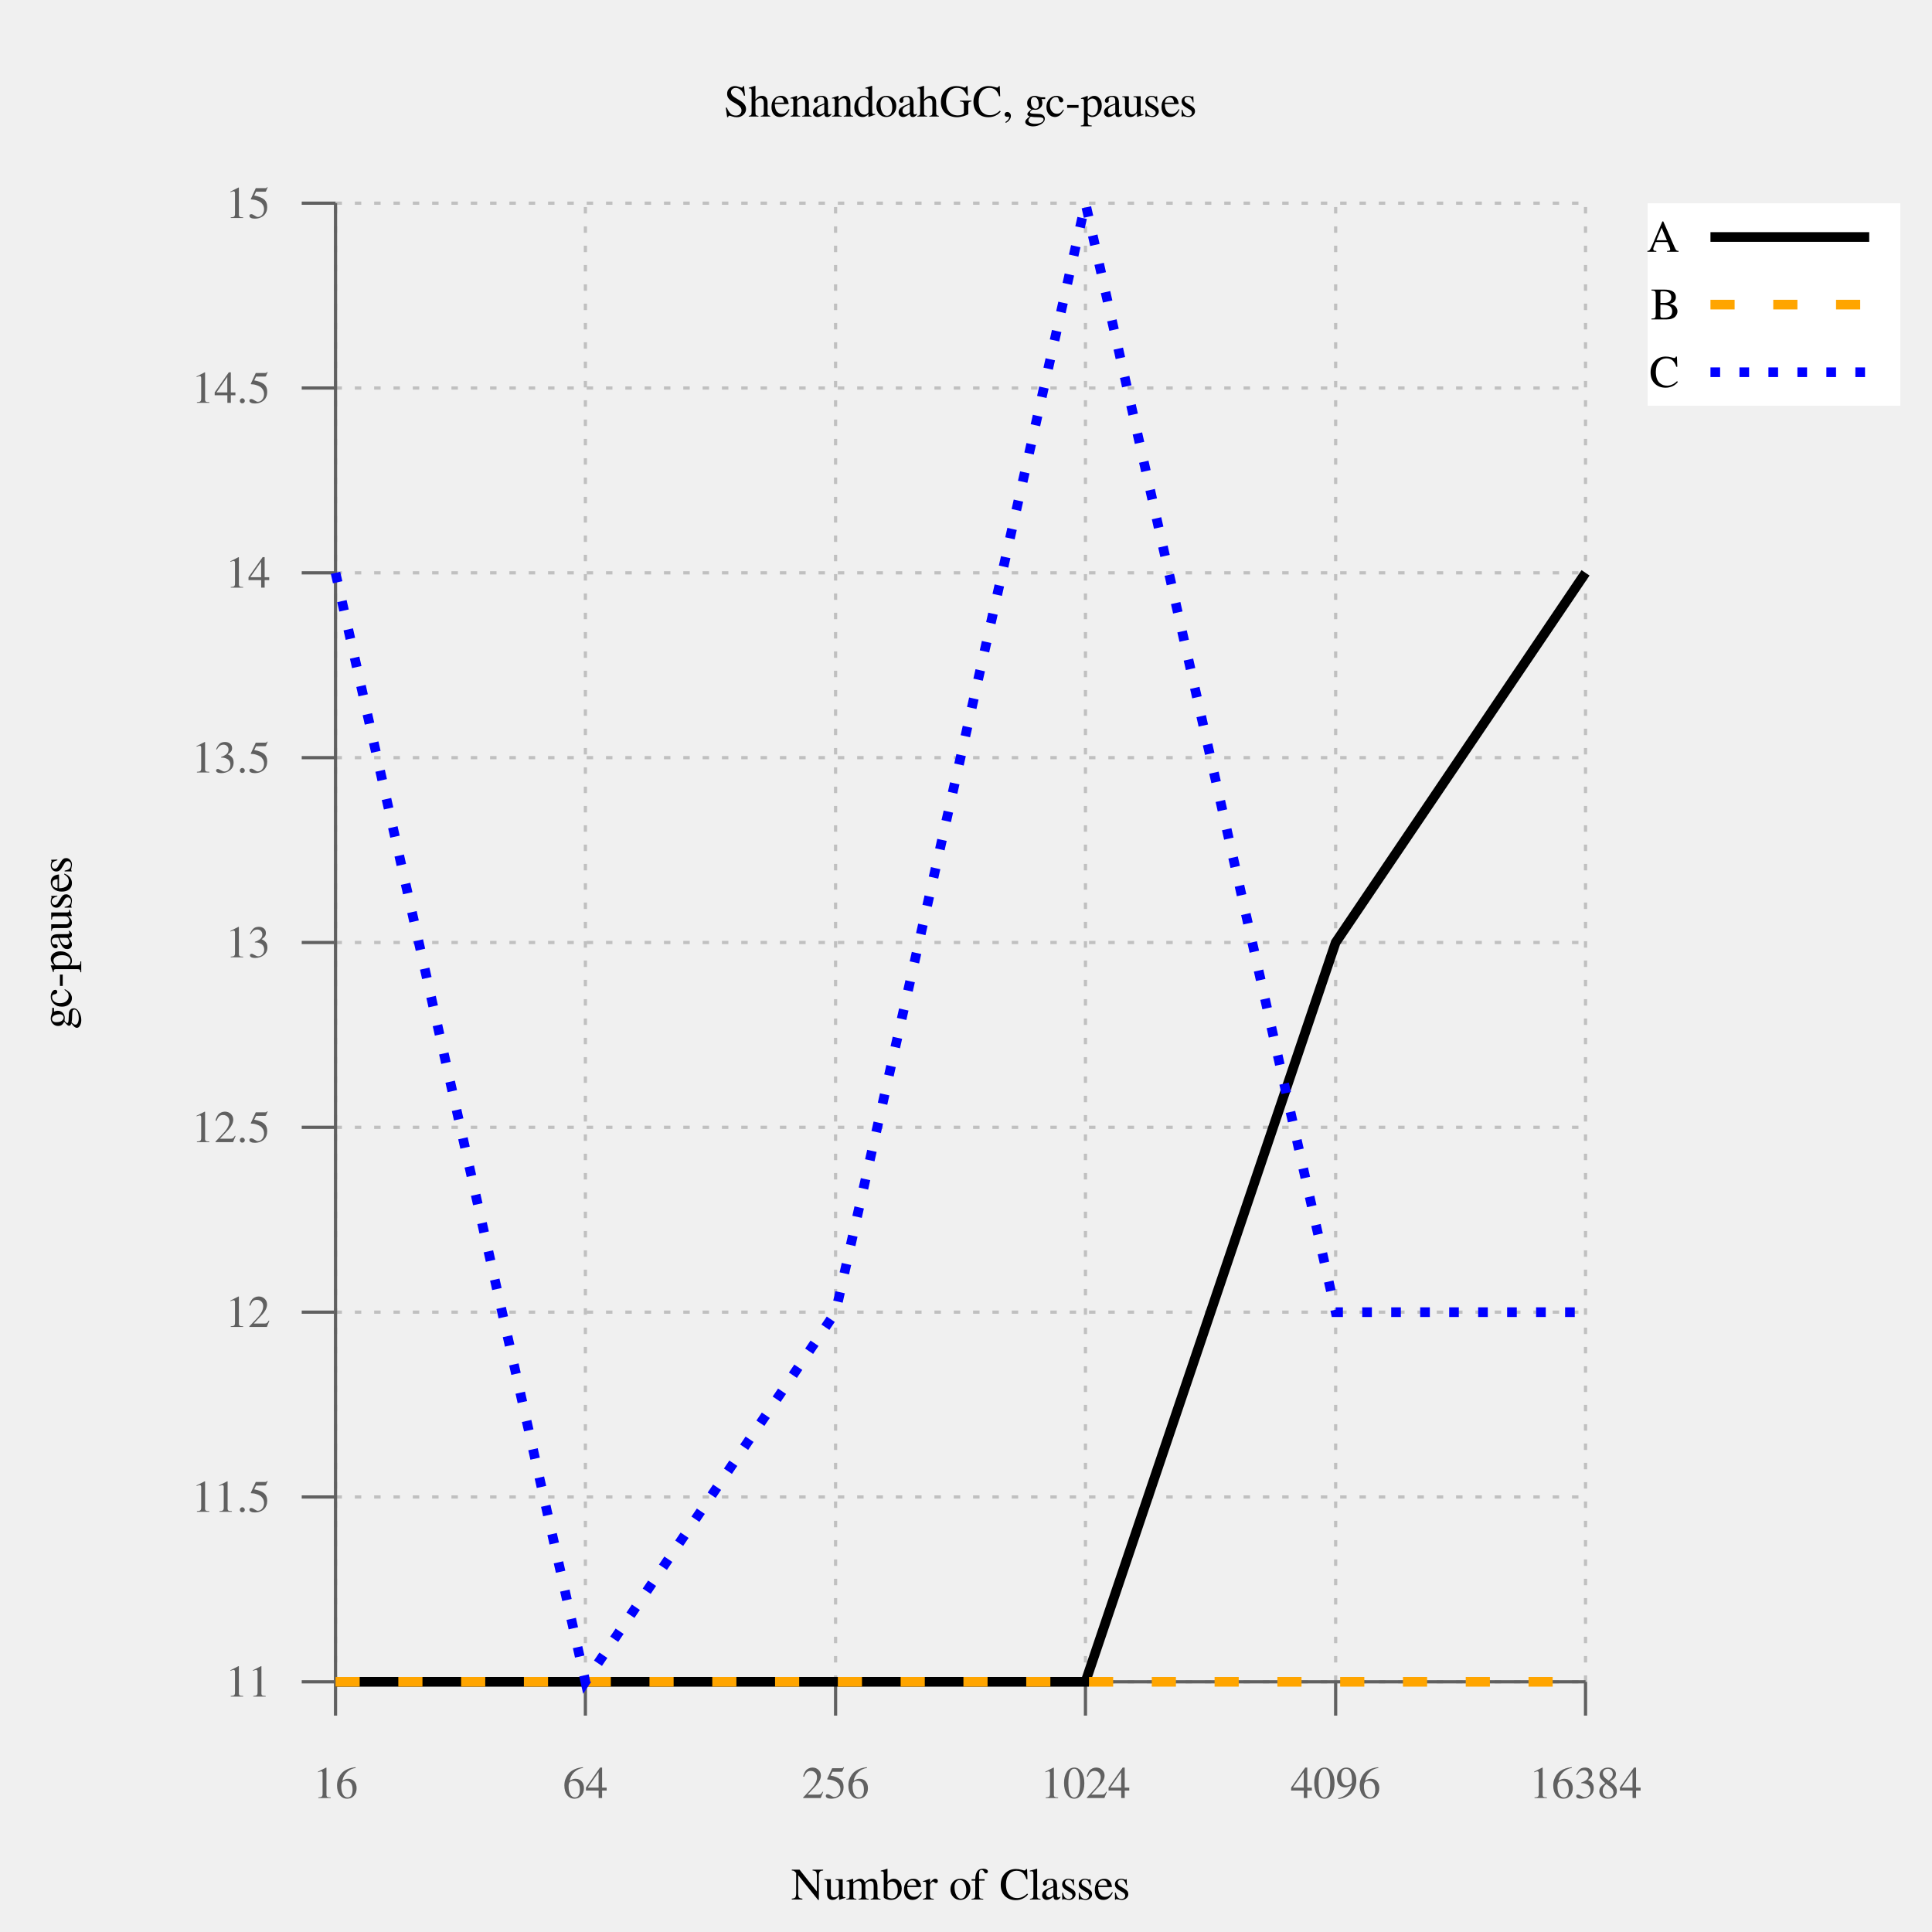
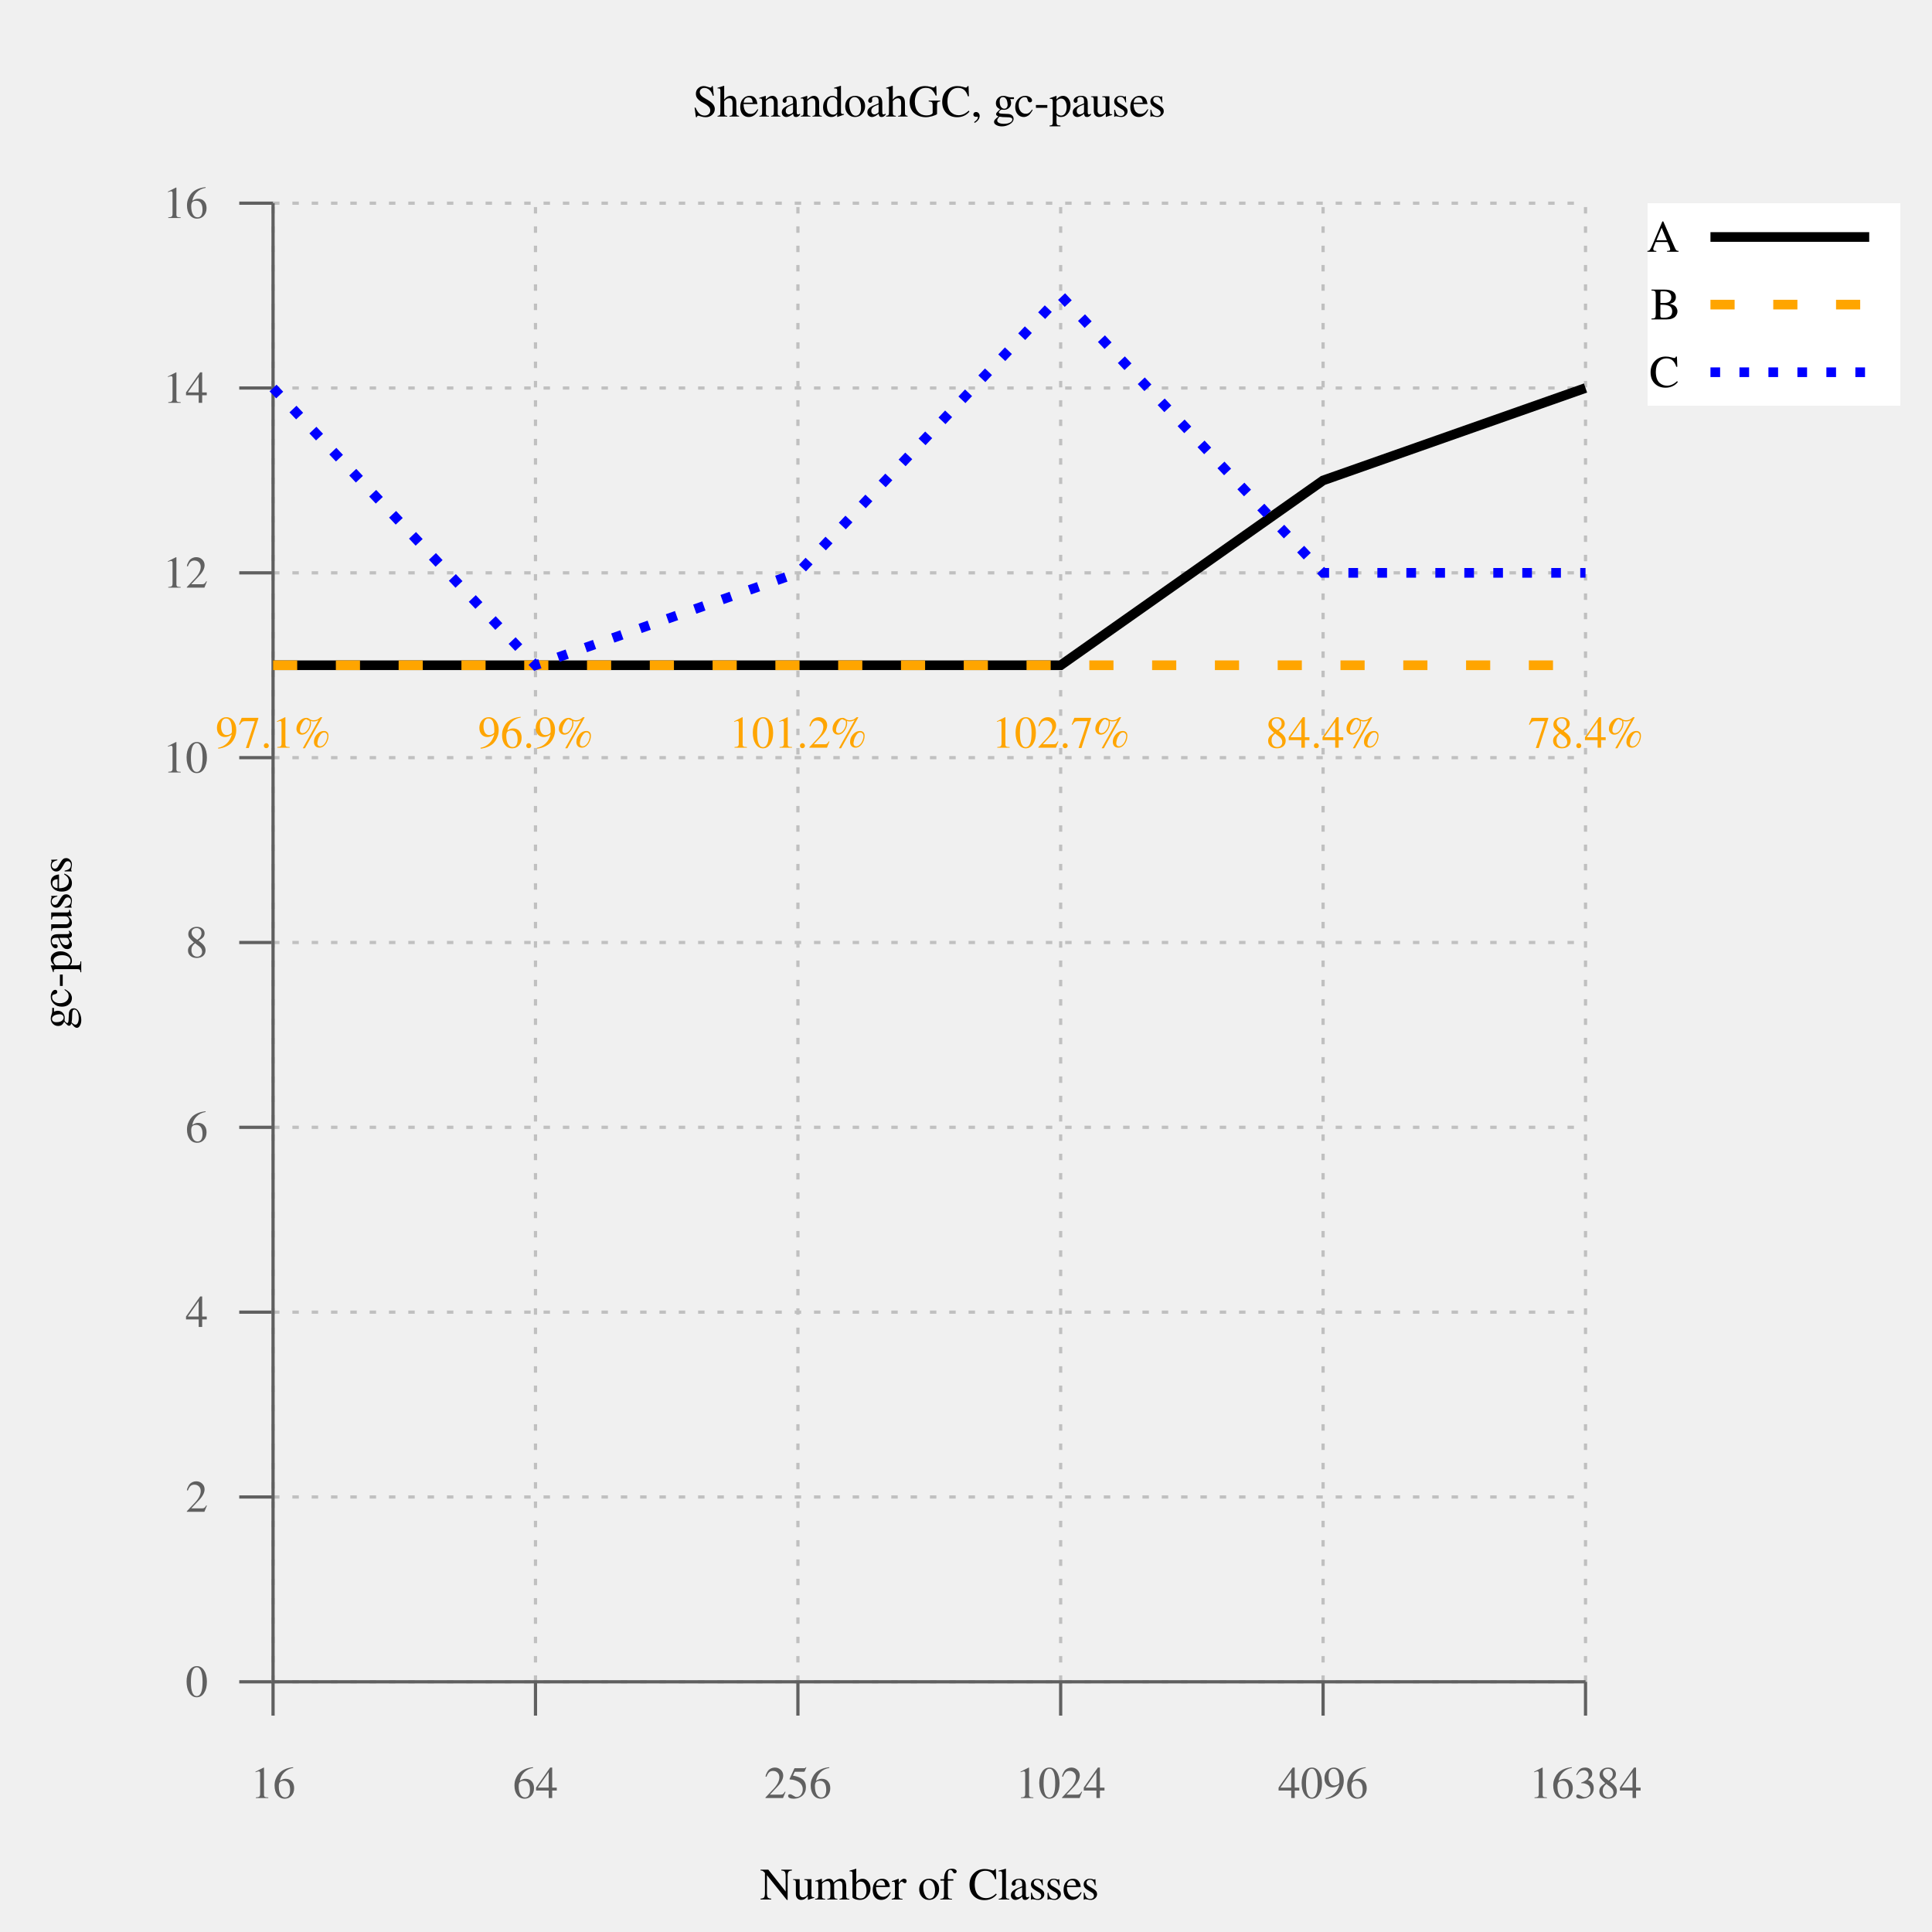
<svg xmlns="http://www.w3.org/2000/svg" xmlns:xlink="http://www.w3.org/1999/xlink" width="600" height="600" viewBox="0 0 600 600">
  <g id="gnuplot_canvas">
    <rect x="0" y="0" width="600" height="600" fill="none" />
    <defs>
      <circle id="gpDot" r="0.5" stroke-width="0.5" stroke="currentColor" />
      <path id="gpPt0" stroke-width="0.190" stroke="currentColor" d="M-1,0 h2 M0,-1 v2" />
      <path id="gpPt1" stroke-width="0.190" stroke="currentColor" d="M-1,-1 L1,1 M1,-1 L-1,1" />
      <path id="gpPt2" stroke-width="0.190" stroke="currentColor" d="M-1,0 L1,0 M0,-1 L0,1 M-1,-1 L1,1 M-1,1 L1,-1" />
      <rect id="gpPt3" stroke-width="0.190" stroke="currentColor" x="-1" y="-1" width="2" height="2" />
      <rect id="gpPt4" stroke-width="0.190" stroke="currentColor" fill="currentColor" x="-1" y="-1" width="2" height="2" />
      <circle id="gpPt5" stroke-width="0.190" stroke="currentColor" cx="0" cy="0" r="1" />
      <use xlink:href="#gpPt5" id="gpPt6" fill="currentColor" stroke="none" />
      <path id="gpPt7" stroke-width="0.190" stroke="currentColor" d="M0,-1.33 L-1.33,0.67 L1.33,0.67 z" />
      <use xlink:href="#gpPt7" id="gpPt8" fill="currentColor" stroke="none" />
      <use xlink:href="#gpPt7" id="gpPt9" stroke="currentColor" transform="rotate(180)" />
      <use xlink:href="#gpPt9" id="gpPt10" fill="currentColor" stroke="none" />
      <use xlink:href="#gpPt3" id="gpPt11" stroke="currentColor" transform="rotate(45)" />
      <use xlink:href="#gpPt11" id="gpPt12" fill="currentColor" stroke="none" />
      <path id="gpPt13" stroke-width="0.190" stroke="currentColor" d="M0,1.330 L1.265,0.411 L0.782,-1.067 L-0.782,-1.076 L-1.265,0.411 z" />
      <use xlink:href="#gpPt13" id="gpPt14" fill="currentColor" stroke="none" />
      <filter id="textbox" filterUnits="objectBoundingBox" x="0" y="0" height="1" width="1">
        <feFlood flood-color="white" flood-opacity="1" result="bgnd" />
        <feComposite in="SourceGraphic" in2="bgnd" operator="atop" />
      </filter>
      <filter id="greybox" filterUnits="objectBoundingBox" x="0" y="0" height="1" width="1">
        <feFlood flood-color="lightgrey" flood-opacity="1" result="grey" />
        <feComposite in="SourceGraphic" in2="grey" operator="atop" />
      </filter>
    </defs>
    <g fill="none" color="white" stroke="currentColor" stroke-width="1.00" stroke-linecap="butt" stroke-linejoin="miter">
</g>
    <g fill="none" color="black" stroke="currentColor" stroke-width="1.00" stroke-linecap="butt" stroke-linejoin="miter">
</g>
    <g fill="none" color="gray" stroke="currentColor" stroke-width="1.00" stroke-linecap="butt" stroke-linejoin="miter">
-       <path stroke="rgb(192, 192, 192)" stroke-dasharray="2,4" class="gridline" d="M104.2,522.3 L492.4,522.3  " />
-     </g>
-     <g fill="none" color="black" stroke="currentColor" stroke-width="1.00" stroke-linecap="butt" stroke-linejoin="miter">
-       <path stroke="rgb( 96,  96,  96)" d="M104.2,522.3 L93.7,522.3  " />
-       <g transform="translate(84.0,526.9)" stroke="none" fill="rgb(96,96,96)" font-family="FreeSerif" font-size="14.00" text-anchor="end">
-         <text>
-           <tspan font-family="FreeSerif"> 11</tspan>
-         </text>
-       </g>
-     </g>
-     <g fill="none" color="black" stroke="currentColor" stroke-width="1.00" stroke-linecap="butt" stroke-linejoin="miter">
- </g>
-     <g fill="none" color="gray" stroke="currentColor" stroke-width="1.00" stroke-linecap="butt" stroke-linejoin="miter">
-       <path stroke="rgb(192, 192, 192)" stroke-dasharray="2,4" class="gridline" d="M104.2,464.9 L492.4,464.9  " />
-     </g>
-     <g fill="none" color="black" stroke="currentColor" stroke-width="1.00" stroke-linecap="butt" stroke-linejoin="miter">
-       <path stroke="rgb( 96,  96,  96)" d="M104.2,464.9 L93.7,464.9  " />
-       <g transform="translate(84.0,469.5)" stroke="none" fill="rgb(96,96,96)" font-family="FreeSerif" font-size="14.00" text-anchor="end">
-         <text>
-           <tspan font-family="FreeSerif"> 11.5</tspan>
-         </text>
-       </g>
-     </g>
-     <g fill="none" color="black" stroke="currentColor" stroke-width="1.00" stroke-linecap="butt" stroke-linejoin="miter">
- </g>
-     <g fill="none" color="gray" stroke="currentColor" stroke-width="1.00" stroke-linecap="butt" stroke-linejoin="miter">
-       <path stroke="rgb(192, 192, 192)" stroke-dasharray="2,4" class="gridline" d="M104.2,407.5 L492.4,407.5  " />
-     </g>
-     <g fill="none" color="black" stroke="currentColor" stroke-width="1.00" stroke-linecap="butt" stroke-linejoin="miter">
-       <path stroke="rgb( 96,  96,  96)" d="M104.2,407.5 L93.7,407.5  " />
-       <g transform="translate(84.0,412.1)" stroke="none" fill="rgb(96,96,96)" font-family="FreeSerif" font-size="14.00" text-anchor="end">
+       <path stroke="rgb(192, 192, 192)" stroke-dasharray="2,4" class="gridline" d="M84.8,522.3 L492.4,522.3  " />
+     </g>
+     <g fill="none" color="black" stroke="currentColor" stroke-width="1.00" stroke-linecap="butt" stroke-linejoin="miter">
+       <path stroke="rgb( 96,  96,  96)" d="M84.8,522.3 L74.3,522.3  " />
+       <g transform="translate(64.6,526.9)" stroke="none" fill="rgb(96,96,96)" font-family="FreeSerif" font-size="14.00" text-anchor="end">
+         <text>
+           <tspan font-family="FreeSerif"> 0</tspan>
+         </text>
+       </g>
+     </g>
+     <g fill="none" color="black" stroke="currentColor" stroke-width="1.00" stroke-linecap="butt" stroke-linejoin="miter">
+ </g>
+     <g fill="none" color="gray" stroke="currentColor" stroke-width="1.00" stroke-linecap="butt" stroke-linejoin="miter">
+       <path stroke="rgb(192, 192, 192)" stroke-dasharray="2,4" class="gridline" d="M84.8,464.9 L492.4,464.9  " />
+     </g>
+     <g fill="none" color="black" stroke="currentColor" stroke-width="1.00" stroke-linecap="butt" stroke-linejoin="miter">
+       <path stroke="rgb( 96,  96,  96)" d="M84.8,464.9 L74.3,464.9  " />
+       <g transform="translate(64.6,469.5)" stroke="none" fill="rgb(96,96,96)" font-family="FreeSerif" font-size="14.00" text-anchor="end">
+         <text>
+           <tspan font-family="FreeSerif"> 2</tspan>
+         </text>
+       </g>
+     </g>
+     <g fill="none" color="black" stroke="currentColor" stroke-width="1.00" stroke-linecap="butt" stroke-linejoin="miter">
+ </g>
+     <g fill="none" color="gray" stroke="currentColor" stroke-width="1.00" stroke-linecap="butt" stroke-linejoin="miter">
+       <path stroke="rgb(192, 192, 192)" stroke-dasharray="2,4" class="gridline" d="M84.8,407.5 L492.4,407.5  " />
+     </g>
+     <g fill="none" color="black" stroke="currentColor" stroke-width="1.00" stroke-linecap="butt" stroke-linejoin="miter">
+       <path stroke="rgb( 96,  96,  96)" d="M84.8,407.5 L74.3,407.5  " />
+       <g transform="translate(64.6,412.1)" stroke="none" fill="rgb(96,96,96)" font-family="FreeSerif" font-size="14.00" text-anchor="end">
+         <text>
+           <tspan font-family="FreeSerif"> 4</tspan>
+         </text>
+       </g>
+     </g>
+     <g fill="none" color="black" stroke="currentColor" stroke-width="1.00" stroke-linecap="butt" stroke-linejoin="miter">
+ </g>
+     <g fill="none" color="gray" stroke="currentColor" stroke-width="1.00" stroke-linecap="butt" stroke-linejoin="miter">
+       <path stroke="rgb(192, 192, 192)" stroke-dasharray="2,4" class="gridline" d="M84.8,350.1 L492.4,350.1  " />
+     </g>
+     <g fill="none" color="black" stroke="currentColor" stroke-width="1.00" stroke-linecap="butt" stroke-linejoin="miter">
+       <path stroke="rgb( 96,  96,  96)" d="M84.8,350.1 L74.3,350.1  " />
+       <g transform="translate(64.6,354.7)" stroke="none" fill="rgb(96,96,96)" font-family="FreeSerif" font-size="14.00" text-anchor="end">
+         <text>
+           <tspan font-family="FreeSerif"> 6</tspan>
+         </text>
+       </g>
+     </g>
+     <g fill="none" color="black" stroke="currentColor" stroke-width="1.00" stroke-linecap="butt" stroke-linejoin="miter">
+ </g>
+     <g fill="none" color="gray" stroke="currentColor" stroke-width="1.00" stroke-linecap="butt" stroke-linejoin="miter">
+       <path stroke="rgb(192, 192, 192)" stroke-dasharray="2,4" class="gridline" d="M84.8,292.7 L492.4,292.7  " />
+     </g>
+     <g fill="none" color="black" stroke="currentColor" stroke-width="1.00" stroke-linecap="butt" stroke-linejoin="miter">
+       <path stroke="rgb( 96,  96,  96)" d="M84.8,292.7 L74.3,292.7  " />
+       <g transform="translate(64.6,297.3)" stroke="none" fill="rgb(96,96,96)" font-family="FreeSerif" font-size="14.00" text-anchor="end">
+         <text>
+           <tspan font-family="FreeSerif"> 8</tspan>
+         </text>
+       </g>
+     </g>
+     <g fill="none" color="black" stroke="currentColor" stroke-width="1.00" stroke-linecap="butt" stroke-linejoin="miter">
+ </g>
+     <g fill="none" color="gray" stroke="currentColor" stroke-width="1.00" stroke-linecap="butt" stroke-linejoin="miter">
+       <path stroke="rgb(192, 192, 192)" stroke-dasharray="2,4" class="gridline" d="M84.8,235.3 L492.4,235.3  " />
+     </g>
+     <g fill="none" color="black" stroke="currentColor" stroke-width="1.00" stroke-linecap="butt" stroke-linejoin="miter">
+       <path stroke="rgb( 96,  96,  96)" d="M84.8,235.3 L74.3,235.3  " />
+       <g transform="translate(64.6,239.9)" stroke="none" fill="rgb(96,96,96)" font-family="FreeSerif" font-size="14.00" text-anchor="end">
+         <text>
+           <tspan font-family="FreeSerif"> 10</tspan>
+         </text>
+       </g>
+     </g>
+     <g fill="none" color="black" stroke="currentColor" stroke-width="1.00" stroke-linecap="butt" stroke-linejoin="miter">
+ </g>
+     <g fill="none" color="gray" stroke="currentColor" stroke-width="1.00" stroke-linecap="butt" stroke-linejoin="miter">
+       <path stroke="rgb(192, 192, 192)" stroke-dasharray="2,4" class="gridline" d="M84.8,177.9 L492.4,177.9  " />
+     </g>
+     <g fill="none" color="black" stroke="currentColor" stroke-width="1.00" stroke-linecap="butt" stroke-linejoin="miter">
+       <path stroke="rgb( 96,  96,  96)" d="M84.8,177.9 L74.3,177.9  " />
+       <g transform="translate(64.6,182.5)" stroke="none" fill="rgb(96,96,96)" font-family="FreeSerif" font-size="14.00" text-anchor="end">
        <text>
          <tspan font-family="FreeSerif"> 12</tspan>
        </text>
      </g>
    </g>
    <g fill="none" color="black" stroke="currentColor" stroke-width="1.00" stroke-linecap="butt" stroke-linejoin="miter">
</g>
    <g fill="none" color="gray" stroke="currentColor" stroke-width="1.00" stroke-linecap="butt" stroke-linejoin="miter">
-       <path stroke="rgb(192, 192, 192)" stroke-dasharray="2,4" class="gridline" d="M104.2,350.1 L492.4,350.1  " />
-     </g>
-     <g fill="none" color="black" stroke="currentColor" stroke-width="1.00" stroke-linecap="butt" stroke-linejoin="miter">
-       <path stroke="rgb( 96,  96,  96)" d="M104.2,350.1 L93.7,350.1  " />
-       <g transform="translate(84.0,354.7)" stroke="none" fill="rgb(96,96,96)" font-family="FreeSerif" font-size="14.00" text-anchor="end">
-         <text>
-           <tspan font-family="FreeSerif"> 12.5</tspan>
-         </text>
-       </g>
-     </g>
-     <g fill="none" color="black" stroke="currentColor" stroke-width="1.00" stroke-linecap="butt" stroke-linejoin="miter">
- </g>
-     <g fill="none" color="gray" stroke="currentColor" stroke-width="1.00" stroke-linecap="butt" stroke-linejoin="miter">
-       <path stroke="rgb(192, 192, 192)" stroke-dasharray="2,4" class="gridline" d="M104.2,292.7 L492.4,292.7  " />
-     </g>
-     <g fill="none" color="black" stroke="currentColor" stroke-width="1.00" stroke-linecap="butt" stroke-linejoin="miter">
-       <path stroke="rgb( 96,  96,  96)" d="M104.2,292.7 L93.7,292.7  " />
-       <g transform="translate(84.0,297.3)" stroke="none" fill="rgb(96,96,96)" font-family="FreeSerif" font-size="14.00" text-anchor="end">
-         <text>
-           <tspan font-family="FreeSerif"> 13</tspan>
-         </text>
-       </g>
-     </g>
-     <g fill="none" color="black" stroke="currentColor" stroke-width="1.00" stroke-linecap="butt" stroke-linejoin="miter">
- </g>
-     <g fill="none" color="gray" stroke="currentColor" stroke-width="1.00" stroke-linecap="butt" stroke-linejoin="miter">
-       <path stroke="rgb(192, 192, 192)" stroke-dasharray="2,4" class="gridline" d="M104.2,235.3 L492.4,235.3  " />
-     </g>
-     <g fill="none" color="black" stroke="currentColor" stroke-width="1.00" stroke-linecap="butt" stroke-linejoin="miter">
-       <path stroke="rgb( 96,  96,  96)" d="M104.2,235.3 L93.7,235.3  " />
-       <g transform="translate(84.0,239.9)" stroke="none" fill="rgb(96,96,96)" font-family="FreeSerif" font-size="14.00" text-anchor="end">
-         <text>
-           <tspan font-family="FreeSerif"> 13.5</tspan>
-         </text>
-       </g>
-     </g>
-     <g fill="none" color="black" stroke="currentColor" stroke-width="1.00" stroke-linecap="butt" stroke-linejoin="miter">
- </g>
-     <g fill="none" color="gray" stroke="currentColor" stroke-width="1.00" stroke-linecap="butt" stroke-linejoin="miter">
-       <path stroke="rgb(192, 192, 192)" stroke-dasharray="2,4" class="gridline" d="M104.2,177.9 L492.4,177.9  " />
-     </g>
-     <g fill="none" color="black" stroke="currentColor" stroke-width="1.00" stroke-linecap="butt" stroke-linejoin="miter">
-       <path stroke="rgb( 96,  96,  96)" d="M104.2,177.9 L93.7,177.9  " />
-       <g transform="translate(84.0,182.5)" stroke="none" fill="rgb(96,96,96)" font-family="FreeSerif" font-size="14.00" text-anchor="end">
+       <path stroke="rgb(192, 192, 192)" stroke-dasharray="2,4" class="gridline" d="M84.8,120.5 L492.4,120.5  " />
+     </g>
+     <g fill="none" color="black" stroke="currentColor" stroke-width="1.00" stroke-linecap="butt" stroke-linejoin="miter">
+       <path stroke="rgb( 96,  96,  96)" d="M84.8,120.5 L74.3,120.5  " />
+       <g transform="translate(64.6,125.1)" stroke="none" fill="rgb(96,96,96)" font-family="FreeSerif" font-size="14.00" text-anchor="end">
        <text>
          <tspan font-family="FreeSerif"> 14</tspan>
        </text>
      </g>
    </g>
    <g fill="none" color="black" stroke="currentColor" stroke-width="1.00" stroke-linecap="butt" stroke-linejoin="miter">
</g>
    <g fill="none" color="gray" stroke="currentColor" stroke-width="1.00" stroke-linecap="butt" stroke-linejoin="miter">
-       <path stroke="rgb(192, 192, 192)" stroke-dasharray="2,4" class="gridline" d="M104.2,120.5 L492.4,120.5  " />
-     </g>
-     <g fill="none" color="black" stroke="currentColor" stroke-width="1.00" stroke-linecap="butt" stroke-linejoin="miter">
-       <path stroke="rgb( 96,  96,  96)" d="M104.2,120.5 L93.7,120.5  " />
-       <g transform="translate(84.0,125.1)" stroke="none" fill="rgb(96,96,96)" font-family="FreeSerif" font-size="14.00" text-anchor="end">
-         <text>
-           <tspan font-family="FreeSerif"> 14.5</tspan>
-         </text>
-       </g>
-     </g>
-     <g fill="none" color="black" stroke="currentColor" stroke-width="1.00" stroke-linecap="butt" stroke-linejoin="miter">
- </g>
-     <g fill="none" color="gray" stroke="currentColor" stroke-width="1.00" stroke-linecap="butt" stroke-linejoin="miter">
-       <path stroke="rgb(192, 192, 192)" stroke-dasharray="2,4" class="gridline" d="M104.2,63.1 L492.4,63.1  " />
-     </g>
-     <g fill="none" color="black" stroke="currentColor" stroke-width="1.00" stroke-linecap="butt" stroke-linejoin="miter">
-       <path stroke="rgb( 96,  96,  96)" d="M104.2,63.1 L93.7,63.1  " />
-       <g transform="translate(84.0,67.7)" stroke="none" fill="rgb(96,96,96)" font-family="FreeSerif" font-size="14.00" text-anchor="end">
-         <text>
-           <tspan font-family="FreeSerif"> 15</tspan>
-         </text>
-       </g>
-     </g>
-     <g fill="none" color="black" stroke="currentColor" stroke-width="1.00" stroke-linecap="butt" stroke-linejoin="miter">
- </g>
-     <g fill="none" color="gray" stroke="currentColor" stroke-width="1.00" stroke-linecap="butt" stroke-linejoin="miter">
-       <path stroke="rgb(192, 192, 192)" stroke-dasharray="2,4" class="gridline" d="M104.2,522.3 L104.2,63.1  " />
-     </g>
-     <g fill="none" color="black" stroke="currentColor" stroke-width="1.00" stroke-linecap="butt" stroke-linejoin="miter">
-       <path stroke="rgb( 96,  96,  96)" d="M104.2,522.3 L104.2,532.8  " />
-       <g transform="translate(104.2,558.4)" stroke="none" fill="rgb(96,96,96)" font-family="FreeSerif" font-size="14.00" text-anchor="middle">
+       <path stroke="rgb(192, 192, 192)" stroke-dasharray="2,4" class="gridline" d="M84.8,63.1 L492.4,63.1  " />
+     </g>
+     <g fill="none" color="black" stroke="currentColor" stroke-width="1.00" stroke-linecap="butt" stroke-linejoin="miter">
+       <path stroke="rgb( 96,  96,  96)" d="M84.8,63.1 L74.3,63.1  " />
+       <g transform="translate(64.6,67.7)" stroke="none" fill="rgb(96,96,96)" font-family="FreeSerif" font-size="14.00" text-anchor="end">
+         <text>
+           <tspan font-family="FreeSerif"> 16</tspan>
+         </text>
+       </g>
+     </g>
+     <g fill="none" color="black" stroke="currentColor" stroke-width="1.00" stroke-linecap="butt" stroke-linejoin="miter">
+ </g>
+     <g fill="none" color="gray" stroke="currentColor" stroke-width="1.00" stroke-linecap="butt" stroke-linejoin="miter">
+       <path stroke="rgb(192, 192, 192)" stroke-dasharray="2,4" class="gridline" d="M84.8,522.3 L84.8,63.1  " />
+     </g>
+     <g fill="none" color="black" stroke="currentColor" stroke-width="1.00" stroke-linecap="butt" stroke-linejoin="miter">
+       <path stroke="rgb( 96,  96,  96)" d="M84.8,522.3 L84.8,532.8  " />
+       <g transform="translate(84.8,558.4)" stroke="none" fill="rgb(96,96,96)" font-family="FreeSerif" font-size="14.00" text-anchor="middle">
        <text>
          <tspan font-family="FreeSerif">16</tspan>
        </text>
      </g>
    </g>
    <g fill="none" color="black" stroke="currentColor" stroke-width="1.00" stroke-linecap="butt" stroke-linejoin="miter">
</g>
    <g fill="none" color="gray" stroke="currentColor" stroke-width="1.00" stroke-linecap="butt" stroke-linejoin="miter">
-       <path stroke="rgb(192, 192, 192)" stroke-dasharray="2,4" class="gridline" d="M181.8,522.3 L181.8,63.1  " />
-     </g>
-     <g fill="none" color="black" stroke="currentColor" stroke-width="1.00" stroke-linecap="butt" stroke-linejoin="miter">
-       <path stroke="rgb( 96,  96,  96)" d="M181.8,522.3 L181.8,532.8  " />
-       <g transform="translate(181.8,558.4)" stroke="none" fill="rgb(96,96,96)" font-family="FreeSerif" font-size="14.00" text-anchor="middle">
+       <path stroke="rgb(192, 192, 192)" stroke-dasharray="2,4" class="gridline" d="M166.3,522.3 L166.3,63.1  " />
+     </g>
+     <g fill="none" color="black" stroke="currentColor" stroke-width="1.00" stroke-linecap="butt" stroke-linejoin="miter">
+       <path stroke="rgb( 96,  96,  96)" d="M166.3,522.3 L166.3,532.8  " />
+       <g transform="translate(166.3,558.4)" stroke="none" fill="rgb(96,96,96)" font-family="FreeSerif" font-size="14.00" text-anchor="middle">
        <text>
          <tspan font-family="FreeSerif">64</tspan>
        </text>
      </g>
    </g>
    <g fill="none" color="black" stroke="currentColor" stroke-width="1.00" stroke-linecap="butt" stroke-linejoin="miter">
</g>
    <g fill="none" color="gray" stroke="currentColor" stroke-width="1.00" stroke-linecap="butt" stroke-linejoin="miter">
-       <path stroke="rgb(192, 192, 192)" stroke-dasharray="2,4" class="gridline" d="M259.5,522.3 L259.5,63.1  " />
-     </g>
-     <g fill="none" color="black" stroke="currentColor" stroke-width="1.00" stroke-linecap="butt" stroke-linejoin="miter">
-       <path stroke="rgb( 96,  96,  96)" d="M259.5,522.3 L259.5,532.8  " />
-       <g transform="translate(259.5,558.4)" stroke="none" fill="rgb(96,96,96)" font-family="FreeSerif" font-size="14.00" text-anchor="middle">
+       <path stroke="rgb(192, 192, 192)" stroke-dasharray="2,4" class="gridline" d="M247.8,522.3 L247.8,63.1  " />
+     </g>
+     <g fill="none" color="black" stroke="currentColor" stroke-width="1.00" stroke-linecap="butt" stroke-linejoin="miter">
+       <path stroke="rgb( 96,  96,  96)" d="M247.8,522.3 L247.8,532.8  " />
+       <g transform="translate(247.8,558.4)" stroke="none" fill="rgb(96,96,96)" font-family="FreeSerif" font-size="14.00" text-anchor="middle">
        <text>
          <tspan font-family="FreeSerif">256</tspan>
        </text>
      </g>
    </g>
    <g fill="none" color="black" stroke="currentColor" stroke-width="1.00" stroke-linecap="butt" stroke-linejoin="miter">
</g>
    <g fill="none" color="gray" stroke="currentColor" stroke-width="1.00" stroke-linecap="butt" stroke-linejoin="miter">
-       <path stroke="rgb(192, 192, 192)" stroke-dasharray="2,4" class="gridline" d="M337.1,522.3 L337.1,63.1  " />
-     </g>
-     <g fill="none" color="black" stroke="currentColor" stroke-width="1.00" stroke-linecap="butt" stroke-linejoin="miter">
-       <path stroke="rgb( 96,  96,  96)" d="M337.1,522.3 L337.1,532.8  " />
-       <g transform="translate(337.1,558.4)" stroke="none" fill="rgb(96,96,96)" font-family="FreeSerif" font-size="14.00" text-anchor="middle">
+       <path stroke="rgb(192, 192, 192)" stroke-dasharray="2,4" class="gridline" d="M329.4,522.3 L329.4,63.1  " />
+     </g>
+     <g fill="none" color="black" stroke="currentColor" stroke-width="1.00" stroke-linecap="butt" stroke-linejoin="miter">
+       <path stroke="rgb( 96,  96,  96)" d="M329.4,522.3 L329.4,532.8  " />
+       <g transform="translate(329.4,558.4)" stroke="none" fill="rgb(96,96,96)" font-family="FreeSerif" font-size="14.00" text-anchor="middle">
        <text>
          <tspan font-family="FreeSerif">1024</tspan>
        </text>
      </g>
    </g>
    <g fill="none" color="black" stroke="currentColor" stroke-width="1.00" stroke-linecap="butt" stroke-linejoin="miter">
</g>
    <g fill="none" color="gray" stroke="currentColor" stroke-width="1.00" stroke-linecap="butt" stroke-linejoin="miter">
-       <path stroke="rgb(192, 192, 192)" stroke-dasharray="2,4" class="gridline" d="M414.8,522.3 L414.8,63.1  " />
-     </g>
-     <g fill="none" color="black" stroke="currentColor" stroke-width="1.00" stroke-linecap="butt" stroke-linejoin="miter">
-       <path stroke="rgb( 96,  96,  96)" d="M414.8,522.3 L414.8,532.8  " />
-       <g transform="translate(414.8,558.4)" stroke="none" fill="rgb(96,96,96)" font-family="FreeSerif" font-size="14.00" text-anchor="middle">
+       <path stroke="rgb(192, 192, 192)" stroke-dasharray="2,4" class="gridline" d="M410.9,522.3 L410.9,63.1  " />
+     </g>
+     <g fill="none" color="black" stroke="currentColor" stroke-width="1.00" stroke-linecap="butt" stroke-linejoin="miter">
+       <path stroke="rgb( 96,  96,  96)" d="M410.9,522.3 L410.9,532.8  " />
+       <g transform="translate(410.9,558.4)" stroke="none" fill="rgb(96,96,96)" font-family="FreeSerif" font-size="14.00" text-anchor="middle">
        <text>
          <tspan font-family="FreeSerif">4096</tspan>
        </text>
      </g>
    </g>
    <g fill="none" color="black" stroke="currentColor" stroke-width="1.00" stroke-linecap="butt" stroke-linejoin="miter">
</g>
    <g fill="none" color="gray" stroke="currentColor" stroke-width="1.00" stroke-linecap="butt" stroke-linejoin="miter">
      <path stroke="rgb(192, 192, 192)" stroke-dasharray="2,4" class="gridline" d="M492.4,522.3 L492.4,63.1  " />
    </g>
    <g fill="none" color="black" stroke="currentColor" stroke-width="1.00" stroke-linecap="butt" stroke-linejoin="miter">
      <path stroke="rgb( 96,  96,  96)" d="M492.4,522.3 L492.4,532.8  " />
      <g transform="translate(492.4,558.4)" stroke="none" fill="rgb(96,96,96)" font-family="FreeSerif" font-size="14.00" text-anchor="middle">
        <text>
          <tspan font-family="FreeSerif">16384</tspan>
        </text>
      </g>
    </g>
    <g fill="none" color="black" stroke="currentColor" stroke-width="1.00" stroke-linecap="butt" stroke-linejoin="miter">
</g>
    <g fill="none" color="black" stroke="currentColor" stroke-width="1.00" stroke-linecap="butt" stroke-linejoin="miter">
-       <path stroke="rgb( 96,  96,  96)" d="M104.2,63.1 L104.2,522.3 L492.4,522.3 M492.4,63.1 M104.2,63.1  " />
+       <path stroke="rgb( 96,  96,  96)" d="M84.8,63.1 L84.8,522.3 L492.4,522.3 M492.4,63.1 M84.8,63.1  " />
    </g>
    <g fill="none" color="black" stroke="currentColor" stroke-width="1.00" stroke-linecap="butt" stroke-linejoin="miter">
      <g transform="translate(22.2,292.7) rotate(270)" stroke="none" fill="black" font-family="FreeSerif" font-size="14.00" text-anchor="middle">
        <text>
          <tspan font-family="FreeSerif">gc-pauses</tspan>
        </text>
      </g>
    </g>
    <g fill="none" color="black" stroke="currentColor" stroke-width="1.00" stroke-linecap="butt" stroke-linejoin="miter">
-       <g transform="translate(298.3,589.9)" stroke="none" fill="black" font-family="FreeSerif" font-size="14.00" text-anchor="middle">
+       <g transform="translate(288.6,589.9)" stroke="none" fill="black" font-family="FreeSerif" font-size="14.00" text-anchor="middle">
        <text>
          <tspan font-family="FreeSerif">Number of Classes</tspan>
        </text>
      </g>
    </g>
    <g fill="none" color="black" stroke="currentColor" stroke-width="1.00" stroke-linecap="butt" stroke-linejoin="miter">
-       <g transform="translate(298.3,36.2)" stroke="none" fill="black" font-family="FreeSerif" font-size="14.00" text-anchor="middle">
+       <g transform="translate(288.6,36.2)" stroke="none" fill="black" font-family="FreeSerif" font-size="14.00" text-anchor="middle">
        <text>
          <tspan font-family="FreeSerif">ShenandoahGC, gc-pauses</tspan>
        </text>
      </g>
    </g>
    <g fill="none" color="black" stroke="currentColor" stroke-width="1.00" stroke-linecap="butt" stroke-linejoin="miter">
</g>
    <g id="gnuplot_plot_1">
      <g fill="none" color="white" stroke="currentColor" stroke-width="3.00" stroke-linecap="butt" stroke-linejoin="miter">
</g>
      <g fill="none" color="black" stroke="currentColor" stroke-width="3.00" stroke-linecap="butt" stroke-linejoin="miter">
-         <path stroke="rgb(  0,   0,   0)" d="M104.2,522.3 L181.8,522.3 L259.5,522.3 L337.1,522.3 L414.8,292.7 L492.4,177.9  " />
+         <path stroke="rgb(  0,   0,   0)" d="M84.8,206.6 L166.3,206.6 L247.8,206.6 L329.4,206.6 L410.9,149.2 L492.4,120.5  " />
      </g>
    </g>
    <g id="gnuplot_plot_2">
      <g fill="none" color="black" stroke="currentColor" stroke-width="3.00" stroke-linecap="butt" stroke-linejoin="miter">
-         <path stroke="rgb(255, 165,   0)" stroke-dasharray="7.5,12.0" d="M104.2,522.3 L181.8,522.3 L259.5,522.3 L337.1,522.3 L414.8,522.3 L492.4,522.3  " />
+         <path stroke="rgb(255, 165,   0)" stroke-dasharray="7.5,12.0" d="M84.8,206.6 L166.3,206.6 L247.8,206.6 L329.4,206.6 L410.9,206.6 L492.4,206.6  " />
      </g>
    </g>
    <g id="gnuplot_plot_3">
-       <g fill="none" color="black" stroke="currentColor" stroke-width="3.00" stroke-linecap="butt" stroke-linejoin="miter">
-         <path stroke="rgb(  0,   0, 255)" stroke-dasharray="3.0,6.0" d="M104.2,177.9 L181.8,522.3 L259.5,407.5 L337.1,63.1 L414.8,407.5 L492.4,407.5  " />
+       <g fill="none" color="white" stroke="rgb(255, 165,   0)" stroke-width="1.00" stroke-linecap="butt" stroke-linejoin="miter">
+ </g>
+       <g fill="none" color="black" stroke="currentColor" stroke-width="1.00" stroke-linecap="butt" stroke-linejoin="miter">
+         <g transform="translate(84.8,232.2)" stroke="none" fill="rgb(255,165,0)" font-family="FreeSerif" font-size="14.00" text-anchor="middle">
+           <text>
+             <tspan font-family="FreeSerif">97.1%</tspan>
+           </text>
+         </g>
+         <g transform="translate(166.3,232.2)" stroke="none" fill="rgb(255,165,0)" font-family="FreeSerif" font-size="14.00" text-anchor="middle">
+           <text>
+             <tspan font-family="FreeSerif">96.9%</tspan>
+           </text>
+         </g>
+         <g transform="translate(247.8,232.2)" stroke="none" fill="rgb(255,165,0)" font-family="FreeSerif" font-size="14.00" text-anchor="middle">
+           <text>
+             <tspan font-family="FreeSerif">101.2%</tspan>
+           </text>
+         </g>
+         <g transform="translate(329.4,232.2)" stroke="none" fill="rgb(255,165,0)" font-family="FreeSerif" font-size="14.00" text-anchor="middle">
+           <text>
+             <tspan font-family="FreeSerif">102.7%</tspan>
+           </text>
+         </g>
+         <g transform="translate(410.9,232.2)" stroke="none" fill="rgb(255,165,0)" font-family="FreeSerif" font-size="14.00" text-anchor="middle">
+           <text>
+             <tspan font-family="FreeSerif">84.4%</tspan>
+           </text>
+         </g>
+         <g transform="translate(492.4,232.2)" stroke="none" fill="rgb(255,165,0)" font-family="FreeSerif" font-size="14.00" text-anchor="middle">
+           <text>
+             <tspan font-family="FreeSerif">78.4%</tspan>
+           </text>
+         </g>
+       </g>
+     </g>
+     <g id="gnuplot_plot_4">
+       <g fill="none" color="white" stroke="rgb(255, 165,   0)" stroke-width="3.00" stroke-linecap="butt" stroke-linejoin="miter">
+ </g>
+       <g fill="none" color="black" stroke="currentColor" stroke-width="3.00" stroke-linecap="butt" stroke-linejoin="miter">
+         <path stroke="rgb(  0,   0, 255)" stroke-dasharray="3.0,6.0" d="M84.8,120.5 L166.3,206.6 L247.8,177.9 L329.4,91.8 L410.9,177.9 L492.4,177.9  " />
      </g>
    </g>
    <g stroke="none" shape-rendering="crispEdges">
      <polygon fill="white" points="511.8,126.1 590.2,126.1 590.2,63.1 511.8,63.1 " />
    </g>
    <g id="gnuplot_plot_1">
      <g fill="none" color="black" stroke="currentColor" stroke-width="3.00" stroke-linecap="butt" stroke-linejoin="miter">
        <g transform="translate(521.5,78.2)" stroke="none" fill="black" font-family="FreeSerif" font-size="14.00" text-anchor="end">
          <text>
            <tspan font-family="FreeSerif">A</tspan>
          </text>
        </g>
      </g>
      <g fill="none" color="black" stroke="currentColor" stroke-width="3.00" stroke-linecap="butt" stroke-linejoin="miter">
        <path stroke="rgb(  0,   0,   0)" d="M531.2,73.6 L580.5,73.6  " />
      </g>
    </g>
    <g id="gnuplot_plot_2">
      <g fill="none" color="black" stroke="currentColor" stroke-width="3.00" stroke-linecap="butt" stroke-linejoin="miter">
        <g transform="translate(521.5,99.2)" stroke="none" fill="black" font-family="FreeSerif" font-size="14.00" text-anchor="end">
          <text>
            <tspan font-family="FreeSerif">B</tspan>
          </text>
        </g>
      </g>
      <g fill="none" color="black" stroke="currentColor" stroke-width="3.00" stroke-linecap="butt" stroke-linejoin="miter">
        <path stroke="rgb(255, 165,   0)" stroke-dasharray="7.5,12.0" d="M531.2,94.6 L580.5,94.6  " />
      </g>
    </g>
    <g id="gnuplot_plot_3">
+       <g fill="none" color="white" stroke="rgb(255, 165,   0)" stroke-width="1.00" stroke-linecap="butt" stroke-linejoin="miter">
+ </g>
+       <g fill="none" color="black" stroke="currentColor" stroke-width="1.00" stroke-linecap="butt" stroke-linejoin="miter">
+ </g>
+     </g>
+     <g id="gnuplot_plot_4">
+       <g fill="none" color="white" stroke="rgb(255, 165,   0)" stroke-width="3.00" stroke-linecap="butt" stroke-linejoin="miter">
+ </g>
      <g fill="none" color="black" stroke="currentColor" stroke-width="3.00" stroke-linecap="butt" stroke-linejoin="miter">
        <g transform="translate(521.5,120.2)" stroke="none" fill="black" font-family="FreeSerif" font-size="14.00" text-anchor="end">
          <text>
            <tspan font-family="FreeSerif">C</tspan>
          </text>
        </g>
      </g>
      <g fill="none" color="black" stroke="currentColor" stroke-width="3.00" stroke-linecap="butt" stroke-linejoin="miter">
        <path stroke="rgb(  0,   0, 255)" stroke-dasharray="3.0,6.0" d="M531.2,115.6 L580.5,115.6  " />
      </g>
    </g>
    <g fill="none" color="white" stroke="rgb(  0,   0, 255)" stroke-width="2.00" stroke-linecap="butt" stroke-linejoin="miter">
</g>
    <g fill="none" color="black" stroke="currentColor" stroke-width="2.00" stroke-linecap="butt" stroke-linejoin="miter">
</g>
    <g fill="none" color="black" stroke="black" stroke-width="1.00" stroke-linecap="butt" stroke-linejoin="miter">
</g>
    <g fill="none" color="black" stroke="currentColor" stroke-width="1.00" stroke-linecap="butt" stroke-linejoin="miter">
</g>
  </g>
</svg>
